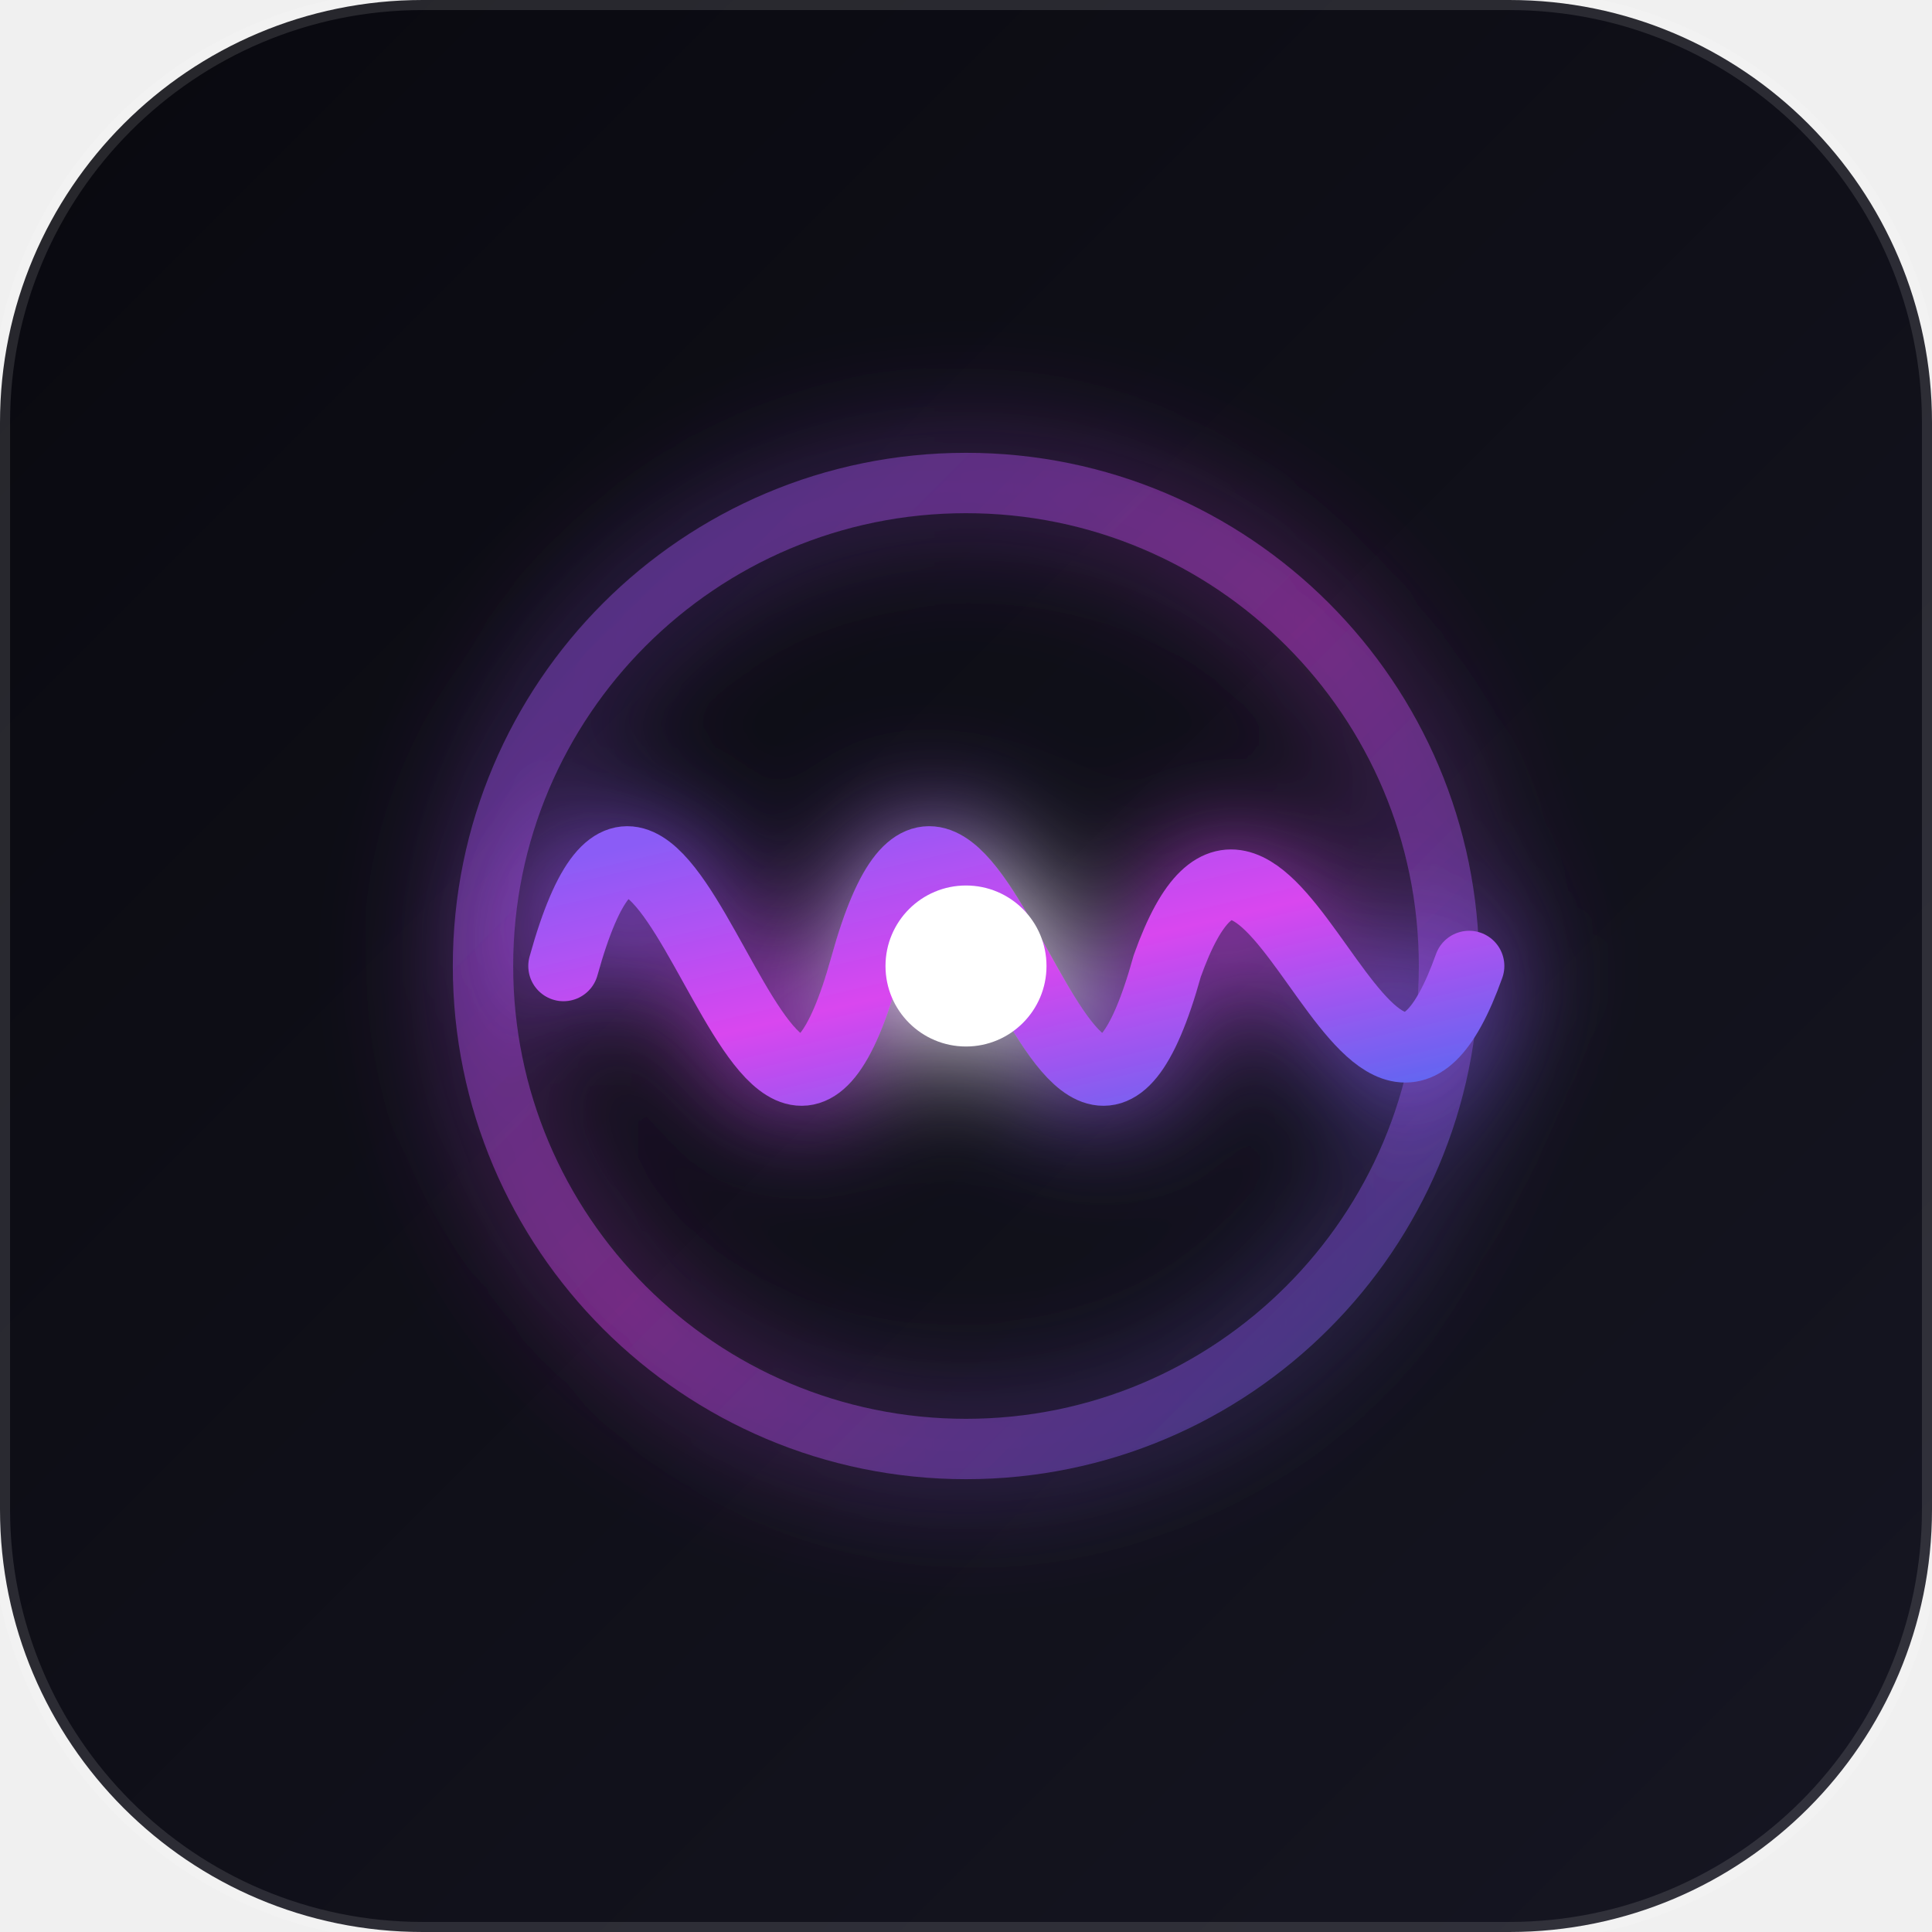
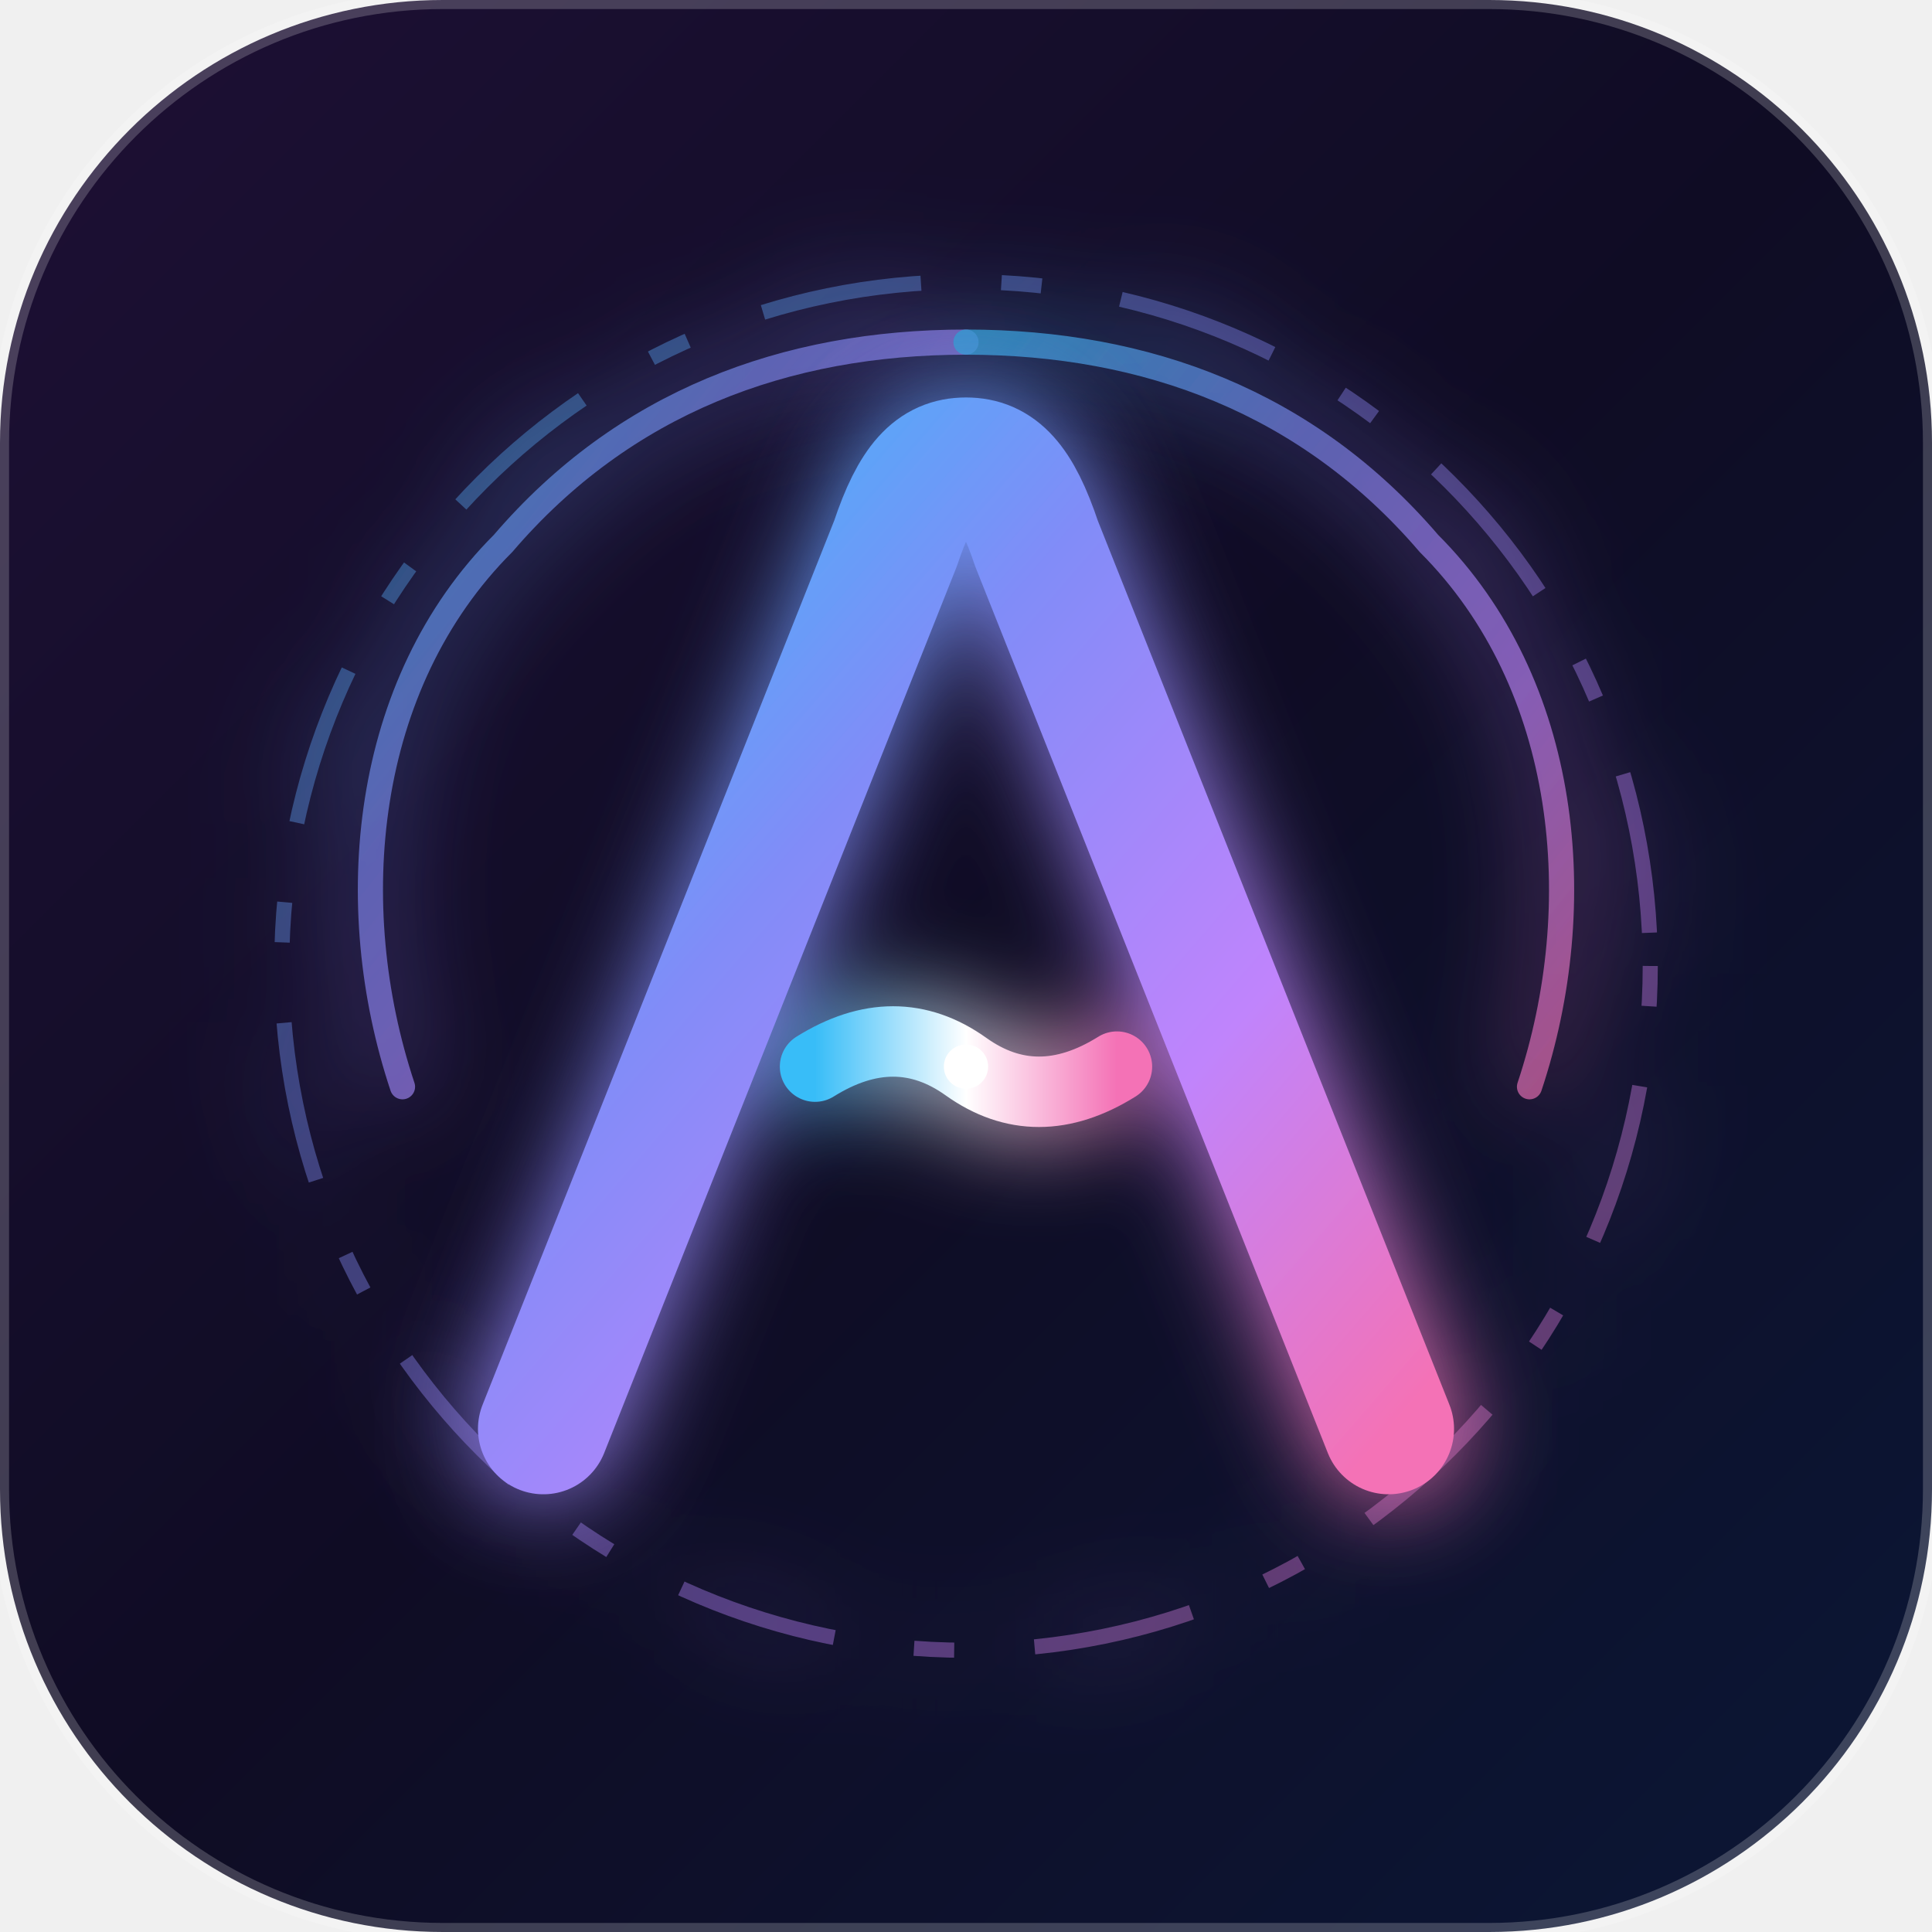
<svg xmlns="http://www.w3.org/2000/svg" viewBox="0 0 192 192" width="192" height="192">
  <defs>
-     <linearGradient id="aura-bg" x1="0%" y1="0%" x2="100%" y2="100%">
-       <stop offset="0%" stop-color="#09090f" />
-       <stop offset="100%" stop-color="#161622" />
+     <linearGradient id="aura-bg-192" x1="0%" y1="0%" x2="100%" y2="100%">
+       <stop offset="0%" stop-color="#1e1035" />
+       <stop offset="50%" stop-color="#0f0c24" />
+       <stop offset="100%" stop-color="#0b1736" />
    </linearGradient>
-     <linearGradient id="aura-grad" x1="0%" y1="0%" x2="100%" y2="100%">
-       <stop offset="0%" stop-color="#8b5cf6" />
-       <stop offset="50%" stop-color="#d946ef" />
-       <stop offset="100%" stop-color="#6366f1" />
+     <linearGradient id="aura-grad-192" x1="0%" y1="0%" x2="100%" y2="100%">
+       <stop offset="0%" stop-color="#38bdf8" />
+       <stop offset="35%" stop-color="#818cf8" />
+       <stop offset="70%" stop-color="#c084fc" />
+       <stop offset="100%" stop-color="#f472b6" />
    </linearGradient>
-     <filter id="glow" x="-20%" y="-20%" width="140%" height="140%">
-       <feGaussianBlur stdDeviation="6" result="blur" />
+     <linearGradient id="crossbar-192" x1="0%" y1="0%" x2="100%" y2="0%">
+       <stop offset="0%" stop-color="#38bdf8" />
+       <stop offset="50%" stop-color="#ffffff" />
+       <stop offset="100%" stop-color="#f472b6" />
+     </linearGradient>
+     <filter id="glow-192" x="-20%" y="-20%" width="140%" height="140%">
+       <feGaussianBlur stdDeviation="5" result="blur" />
      <feComposite in="SourceGraphic" in2="blur" operator="over" />
    </filter>
  </defs>
-   <rect width="192" height="192" rx="42" fill="url(#aura-bg)" stroke="rgba(255,255,255,0.12)" stroke-width="2" />
-   <g filter="url(#glow)">
-     <circle cx="96" cy="96" r="48" fill="none" stroke="url(#aura-grad)" stroke-width="6" opacity="0.4" />
-     <path d="M56 96 C66 60, 76 132, 86 96 C96 60, 106 132, 116 96 C126 68, 136 124, 146 96" fill="none" stroke="url(#aura-grad)" stroke-width="7" stroke-linecap="round" stroke-linejoin="round" />
-     <circle cx="96" cy="96" r="8" fill="#ffffff" />
+   <rect width="192" height="192" rx="44" fill="url(#aura-bg-192)" stroke="rgba(255,255,255,0.2)" stroke-width="1.8" />
+   <g opacity="0.8" filter="url(#glow-192)">
+     <circle cx="96" cy="96" r="68" fill="none" stroke="url(#aura-grad-192)" stroke-width="1.5" stroke-dasharray="4 8 16 8" opacity="0.5" />
+     <path d="M 40 108 C 34 90, 36 68, 50 54 C 62 40, 78 34, 96 34" fill="none" stroke="url(#aura-grad-192)" stroke-width="2.5" stroke-linecap="round" opacity="0.8" />
+     <path d="M 152 108 C 158 90, 156 68, 142 54 C 130 40, 114 34, 96 34" fill="none" stroke="url(#aura-grad-192)" stroke-width="2.5" stroke-linecap="round" opacity="0.8" />
+   </g>
+   <g filter="url(#glow-192)">
+     <path d="M 54 142 L 89 54 C 91 48, 93 46, 96 46 C 99 46, 101 48, 103 54 L 138 142" fill="none" stroke="url(#aura-grad-192)" stroke-width="13" stroke-linecap="round" stroke-linejoin="round" />
+     <path d="M 81 106 Q 89 101, 96 106 T 111 106" fill="none" stroke="url(#crossbar-192)" stroke-width="7" stroke-linecap="round" />
+     <circle cx="96" cy="106" r="2.2" fill="#ffffff" />
  </g>
</svg>
